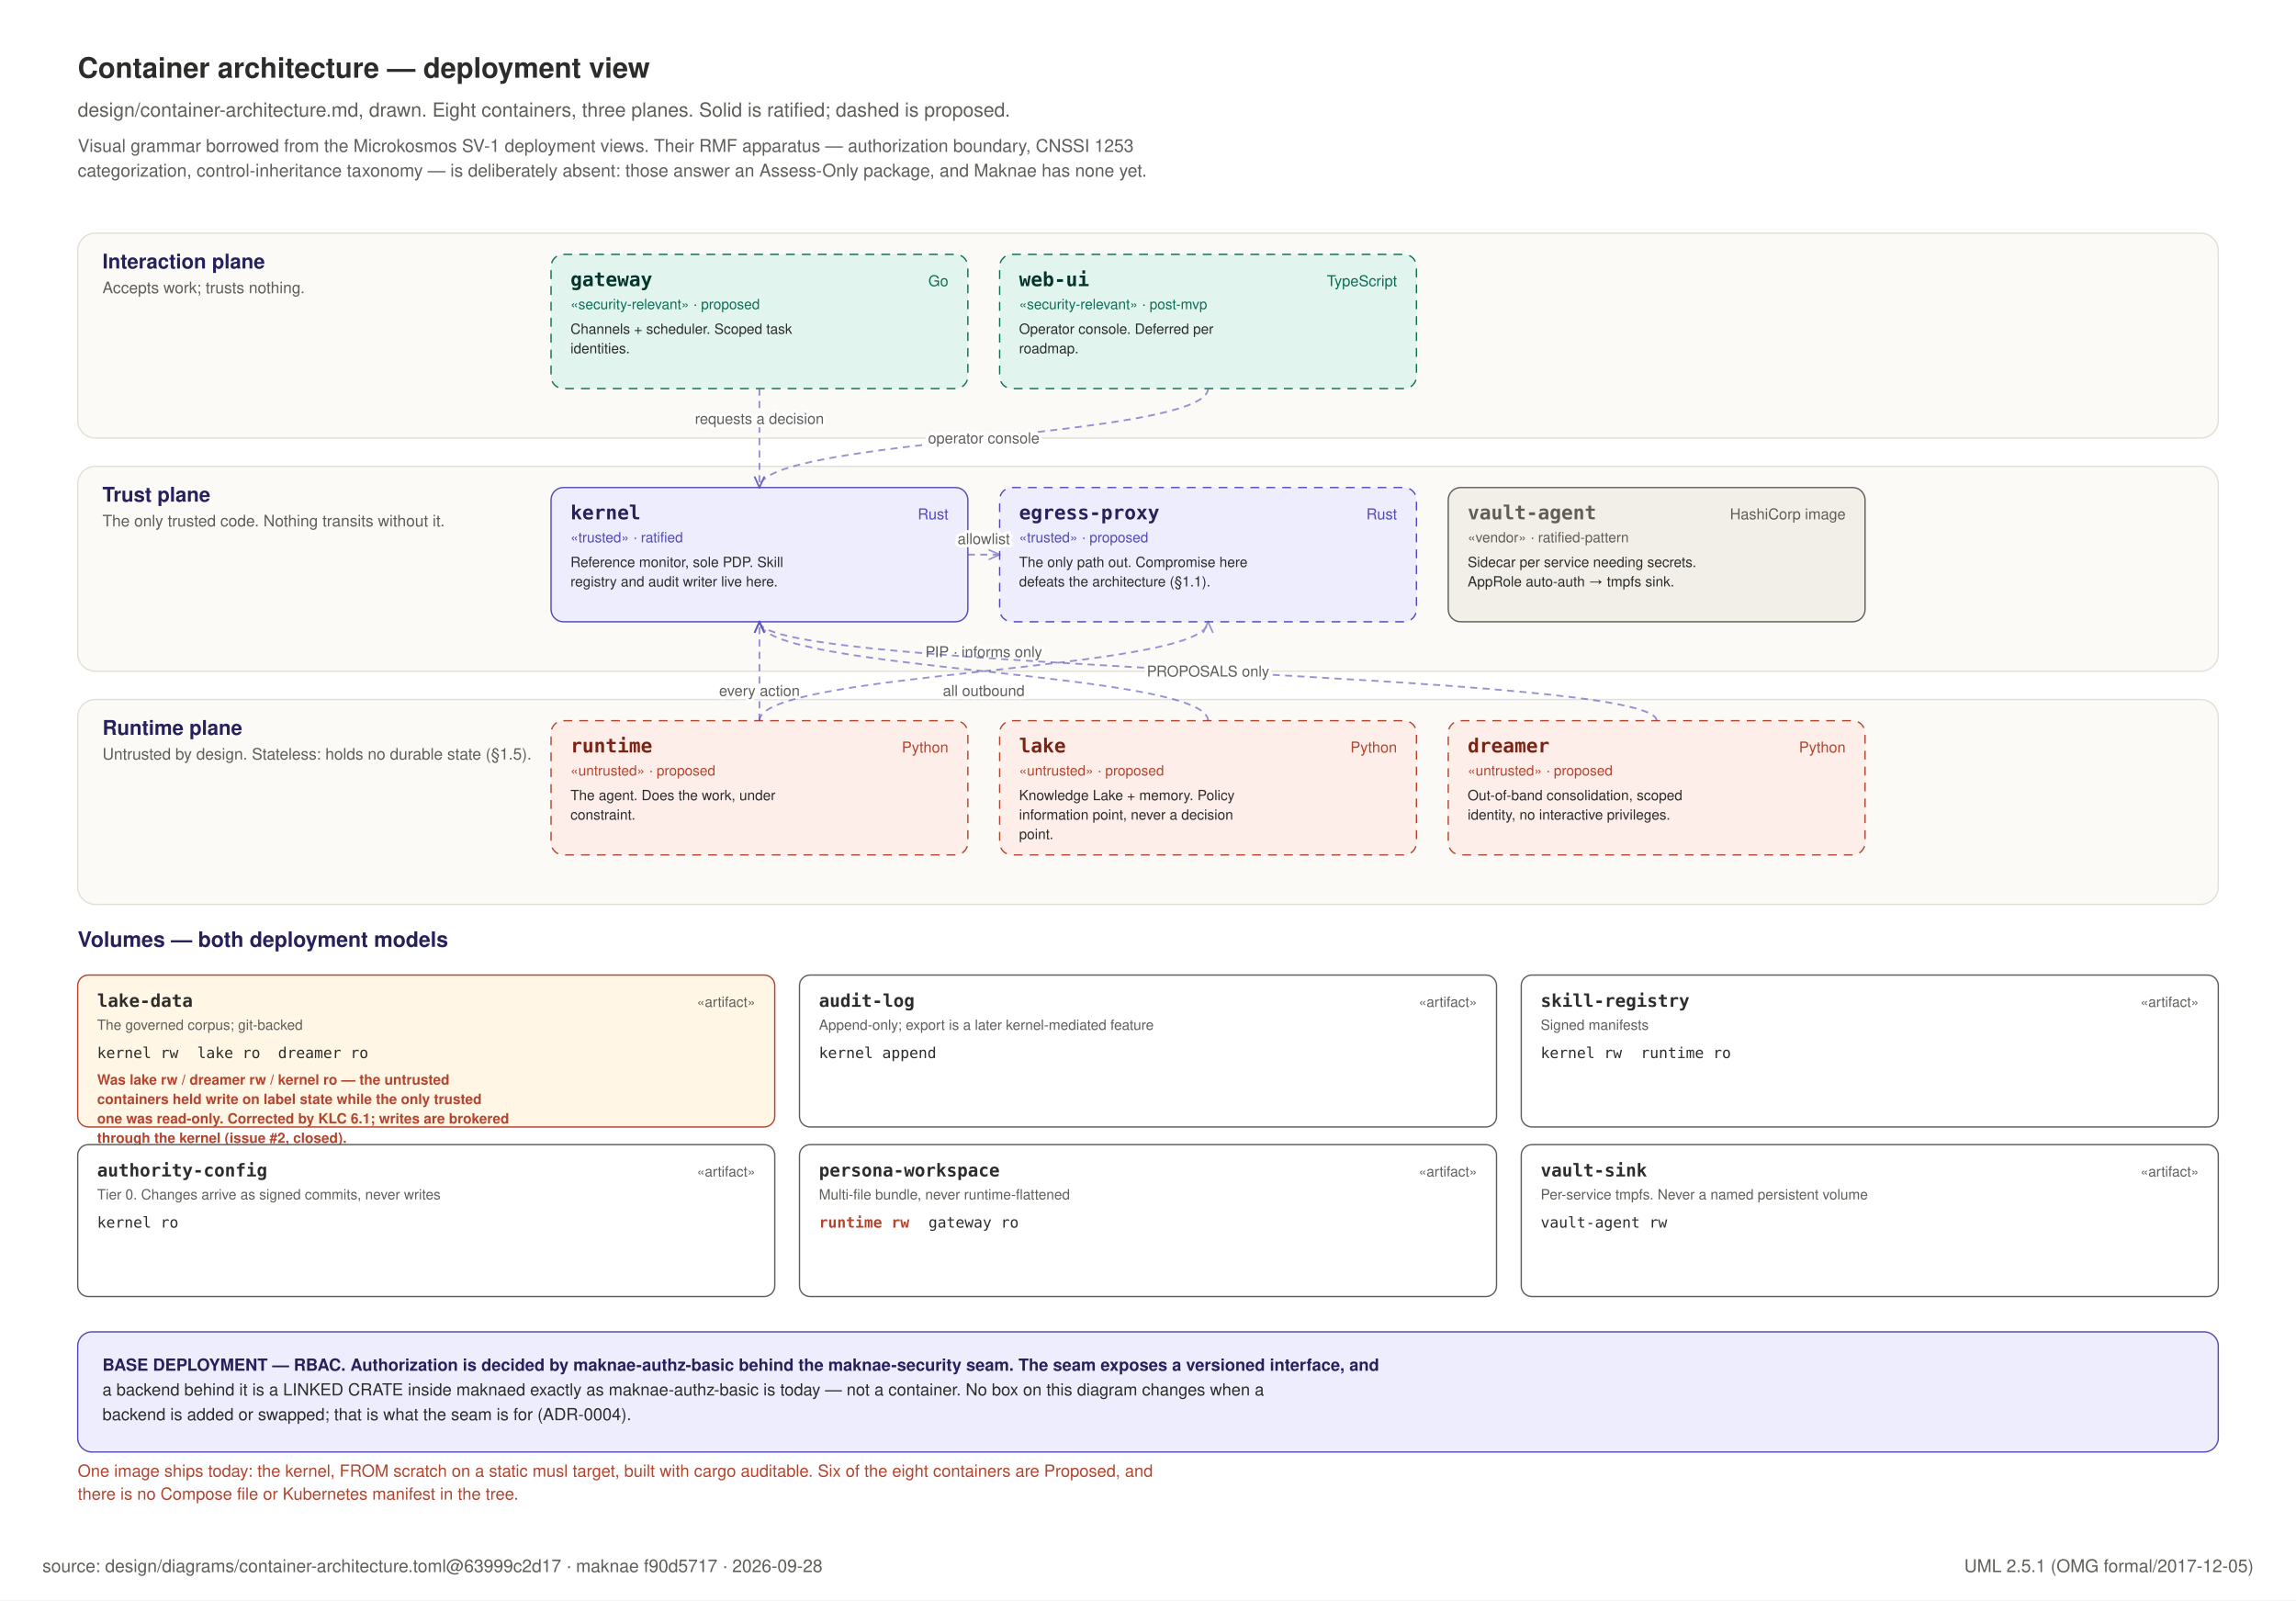
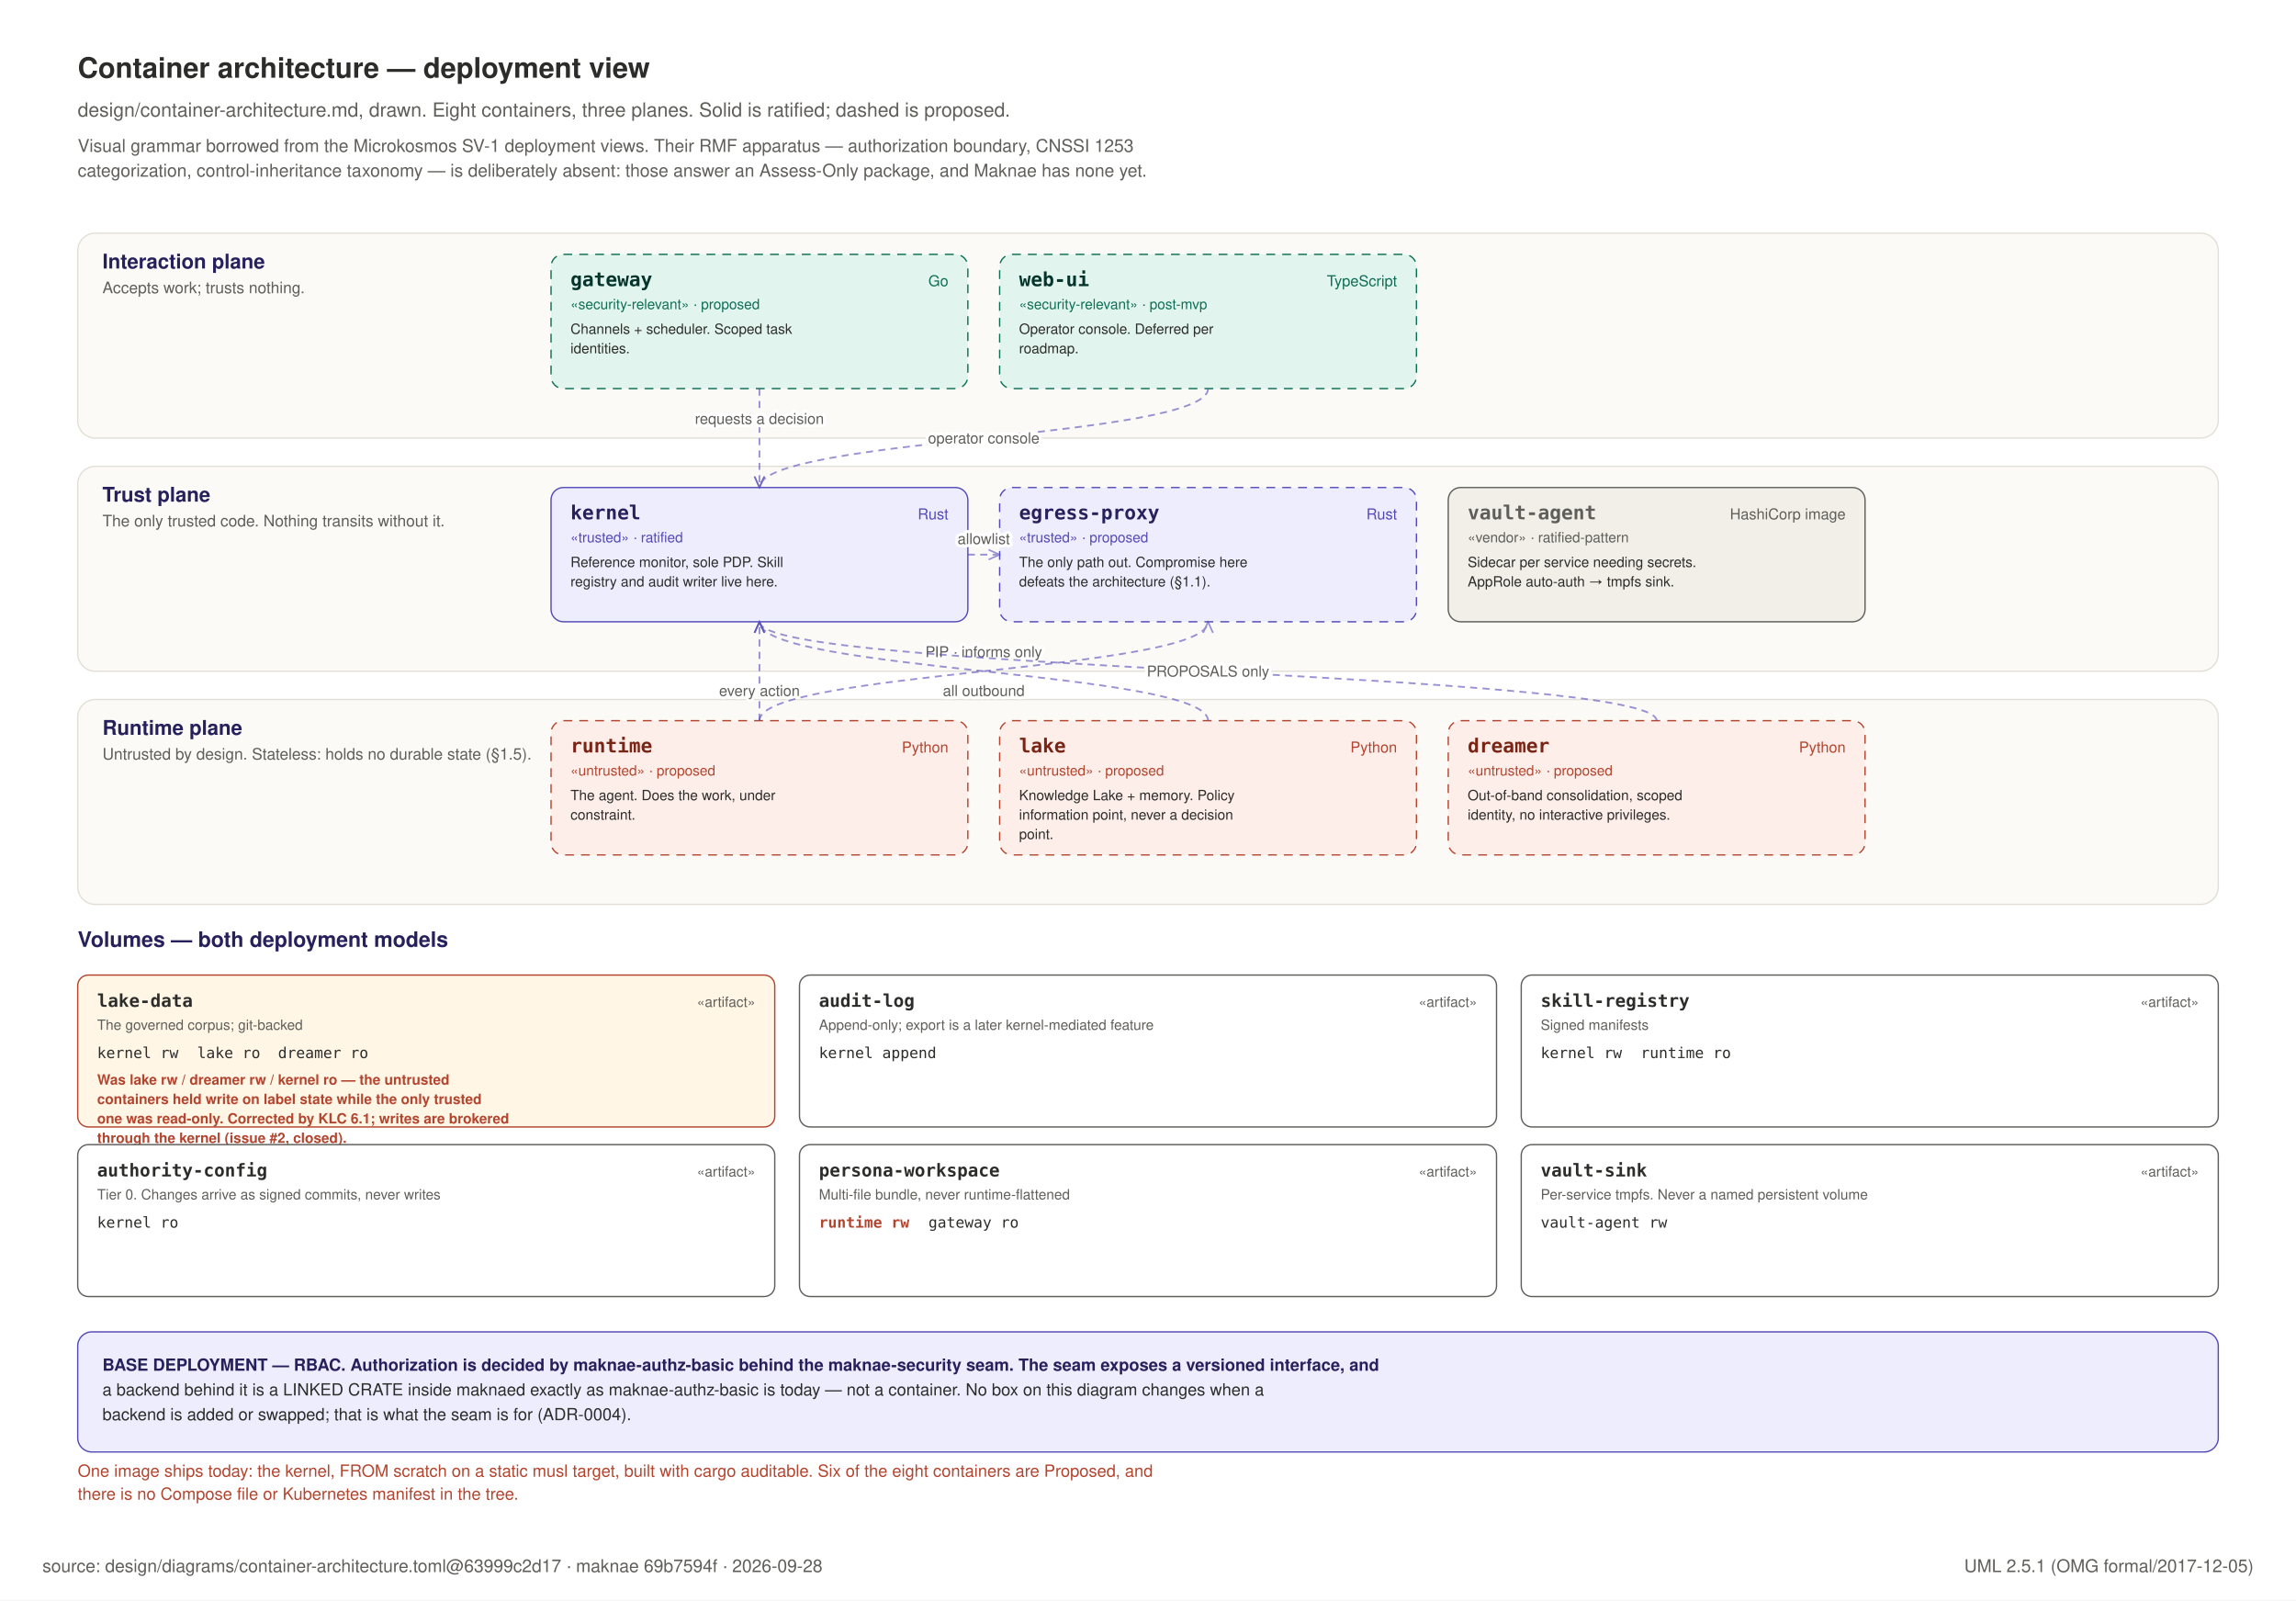
<svg xmlns="http://www.w3.org/2000/svg" width="1300" height="906" viewBox="0 0 1300 906" role="img">
  <rect x="0" y="0" width="1300" height="906" fill="#FFFFFF" />
  <text x="44" y="44" text-anchor="start" font-family="Helvetica, Arial, sans-serif" font-size="16" font-weight="600" fill="#2C2C2A">Container architecture — deployment view</text>
  <text x="44" y="66" text-anchor="start" font-family="Helvetica, Arial, sans-serif" font-size="11" font-weight="400" fill="#5F5E5A">design/container-architecture.md, drawn. Eight containers, three planes. Solid is ratified; dashed is proposed.</text>
  <text x="44" y="86" text-anchor="start" font-family="Helvetica, Arial, sans-serif" font-size="10" font-weight="400" fill="#5F5E5A">Visual grammar borrowed from the Microkosmos SV-1 deployment views. Their RMF apparatus — authorization boundary, CNSSI 1253</text>
  <text x="44" y="100" text-anchor="start" font-family="Helvetica, Arial, sans-serif" font-size="10" font-weight="400" fill="#5F5E5A">categorization, control-inheritance taxonomy — is deliberately absent: those answer an Assess-Only package, and Maknae has none yet.</text>
  <defs>
    <marker id="ca" viewBox="0 0 10 10" refX="9" refY="5" markerWidth="7" markerHeight="7" orient="auto-start-reverse">
      <path d="M 0 1 L 9 5 L 0 9" fill="none" stroke="#534AB7" stroke-width="1.3" />
    </marker>
  </defs>
  <rect x="44" y="132" width="1212" height="116" rx="10" fill="#FBFAF7" stroke="#E2DFD6" stroke-width="0.75" />
  <text x="58" y="152" text-anchor="start" font-family="Helvetica, Arial, sans-serif" font-size="11.5" font-weight="700" fill="#26215C">Interaction plane</text>
  <text x="58" y="166" text-anchor="start" font-family="Helvetica, Arial, sans-serif" font-size="9" font-weight="400" fill="#5F5E5A">Accepts work; trusts nothing.</text>
  <rect x="312" y="144" width="236" height="76" rx="7" fill="#E1F5EE" stroke="#0F6E56" stroke-width="0.75" stroke-dasharray="5 4" />
  <text x="323" y="162" text-anchor="start" font-family="ui-monospace, SFMono-Regular, Menlo, monospace" font-size="11" font-weight="700" fill="#04342C">gateway</text>
  <text x="537" y="162" text-anchor="end" font-family="Helvetica, Arial, sans-serif" font-size="8.5" font-weight="400" fill="#0F6E56">Go</text>
  <text x="323" y="175" text-anchor="start" font-family="Helvetica, Arial, sans-serif" font-size="8" font-weight="400" fill="#0F6E56">«security-relevant» · proposed</text>
  <text x="323" y="189" text-anchor="start" font-family="Helvetica, Arial, sans-serif" font-size="8" font-weight="400" fill="#2C2C2A">Channels + scheduler. Scoped task</text>
  <text x="323" y="200" text-anchor="start" font-family="Helvetica, Arial, sans-serif" font-size="8" font-weight="400" fill="#2C2C2A">identities.</text>
  <rect x="566" y="144" width="236" height="76" rx="7" fill="#E1F5EE" stroke="#0F6E56" stroke-width="0.75" stroke-dasharray="5 4" />
  <text x="577" y="162" text-anchor="start" font-family="ui-monospace, SFMono-Regular, Menlo, monospace" font-size="11" font-weight="700" fill="#04342C">web-ui</text>
  <text x="791" y="162" text-anchor="end" font-family="Helvetica, Arial, sans-serif" font-size="8.5" font-weight="400" fill="#0F6E56">TypeScript</text>
  <text x="577" y="175" text-anchor="start" font-family="Helvetica, Arial, sans-serif" font-size="8" font-weight="400" fill="#0F6E56">«security-relevant» · post-mvp</text>
  <text x="577" y="189" text-anchor="start" font-family="Helvetica, Arial, sans-serif" font-size="8" font-weight="400" fill="#2C2C2A">Operator console. Deferred per</text>
  <text x="577" y="200" text-anchor="start" font-family="Helvetica, Arial, sans-serif" font-size="8" font-weight="400" fill="#2C2C2A">roadmap.</text>
  <rect x="44" y="264" width="1212" height="116" rx="10" fill="#FBFAF7" stroke="#E2DFD6" stroke-width="0.75" />
  <text x="58" y="284" text-anchor="start" font-family="Helvetica, Arial, sans-serif" font-size="11.5" font-weight="700" fill="#26215C">Trust plane</text>
  <text x="58" y="298" text-anchor="start" font-family="Helvetica, Arial, sans-serif" font-size="9" font-weight="400" fill="#5F5E5A">The only trusted code. Nothing transits without it.</text>
  <rect x="312" y="276" width="236" height="76" rx="7" fill="#EEEDFE" stroke="#534AB7" stroke-width="0.75" />
  <text x="323" y="294" text-anchor="start" font-family="ui-monospace, SFMono-Regular, Menlo, monospace" font-size="11" font-weight="700" fill="#26215C">kernel</text>
  <text x="537" y="294" text-anchor="end" font-family="Helvetica, Arial, sans-serif" font-size="8.5" font-weight="400" fill="#534AB7">Rust</text>
  <text x="323" y="307" text-anchor="start" font-family="Helvetica, Arial, sans-serif" font-size="8" font-weight="400" fill="#534AB7">«trusted» · ratified</text>
  <text x="323" y="321" text-anchor="start" font-family="Helvetica, Arial, sans-serif" font-size="8" font-weight="400" fill="#2C2C2A">Reference monitor, sole PDP. Skill</text>
  <text x="323" y="332" text-anchor="start" font-family="Helvetica, Arial, sans-serif" font-size="8" font-weight="400" fill="#2C2C2A">registry and audit writer live here.</text>
  <rect x="566" y="276" width="236" height="76" rx="7" fill="#EEEDFE" stroke="#534AB7" stroke-width="0.75" stroke-dasharray="5 4" />
  <text x="577" y="294" text-anchor="start" font-family="ui-monospace, SFMono-Regular, Menlo, monospace" font-size="11" font-weight="700" fill="#26215C">egress-proxy</text>
  <text x="791" y="294" text-anchor="end" font-family="Helvetica, Arial, sans-serif" font-size="8.5" font-weight="400" fill="#534AB7">Rust</text>
  <text x="577" y="307" text-anchor="start" font-family="Helvetica, Arial, sans-serif" font-size="8" font-weight="400" fill="#534AB7">«trusted» · proposed</text>
  <text x="577" y="321" text-anchor="start" font-family="Helvetica, Arial, sans-serif" font-size="8" font-weight="400" fill="#2C2C2A">The only path out. Compromise here</text>
  <text x="577" y="332" text-anchor="start" font-family="Helvetica, Arial, sans-serif" font-size="8" font-weight="400" fill="#2C2C2A">defeats the architecture (§1.1).</text>
  <rect x="820" y="276" width="236" height="76" rx="7" fill="#F1EFE8" stroke="#5F5E5A" stroke-width="0.75" />
  <text x="831" y="294" text-anchor="start" font-family="ui-monospace, SFMono-Regular, Menlo, monospace" font-size="11" font-weight="700" fill="#5F5E5A">vault-agent</text>
  <text x="1045" y="294" text-anchor="end" font-family="Helvetica, Arial, sans-serif" font-size="8.5" font-weight="400" fill="#5F5E5A">HashiCorp image</text>
  <text x="831" y="307" text-anchor="start" font-family="Helvetica, Arial, sans-serif" font-size="8" font-weight="400" fill="#5F5E5A">«vendor» · ratified-pattern</text>
  <text x="831" y="321" text-anchor="start" font-family="Helvetica, Arial, sans-serif" font-size="8" font-weight="400" fill="#2C2C2A">Sidecar per service needing secrets.</text>
  <text x="831" y="332" text-anchor="start" font-family="Helvetica, Arial, sans-serif" font-size="8" font-weight="400" fill="#2C2C2A">AppRole auto-auth → tmpfs sink.</text>
  <rect x="44" y="396" width="1212" height="116" rx="10" fill="#FBFAF7" stroke="#E2DFD6" stroke-width="0.75" />
  <text x="58" y="416" text-anchor="start" font-family="Helvetica, Arial, sans-serif" font-size="11.5" font-weight="700" fill="#26215C">Runtime plane</text>
  <text x="58" y="430" text-anchor="start" font-family="Helvetica, Arial, sans-serif" font-size="9" font-weight="400" fill="#5F5E5A">Untrusted by design. Stateless: holds no durable state (§1.5).</text>
  <rect x="312" y="408" width="236" height="76" rx="7" fill="#FDEEE9" stroke="#B3452F" stroke-width="0.75" stroke-dasharray="5 4" />
  <text x="323" y="426" text-anchor="start" font-family="ui-monospace, SFMono-Regular, Menlo, monospace" font-size="11" font-weight="700" fill="#7A2415">runtime</text>
  <text x="537" y="426" text-anchor="end" font-family="Helvetica, Arial, sans-serif" font-size="8.5" font-weight="400" fill="#B3452F">Python</text>
  <text x="323" y="439" text-anchor="start" font-family="Helvetica, Arial, sans-serif" font-size="8" font-weight="400" fill="#B3452F">«untrusted» · proposed</text>
  <text x="323" y="453" text-anchor="start" font-family="Helvetica, Arial, sans-serif" font-size="8" font-weight="400" fill="#2C2C2A">The agent. Does the work, under</text>
  <text x="323" y="464" text-anchor="start" font-family="Helvetica, Arial, sans-serif" font-size="8" font-weight="400" fill="#2C2C2A">constraint.</text>
  <rect x="566" y="408" width="236" height="76" rx="7" fill="#FDEEE9" stroke="#B3452F" stroke-width="0.75" stroke-dasharray="5 4" />
  <text x="577" y="426" text-anchor="start" font-family="ui-monospace, SFMono-Regular, Menlo, monospace" font-size="11" font-weight="700" fill="#7A2415">lake</text>
  <text x="791" y="426" text-anchor="end" font-family="Helvetica, Arial, sans-serif" font-size="8.5" font-weight="400" fill="#B3452F">Python</text>
  <text x="577" y="439" text-anchor="start" font-family="Helvetica, Arial, sans-serif" font-size="8" font-weight="400" fill="#B3452F">«untrusted» · proposed</text>
  <text x="577" y="453" text-anchor="start" font-family="Helvetica, Arial, sans-serif" font-size="8" font-weight="400" fill="#2C2C2A">Knowledge Lake + memory. Policy</text>
  <text x="577" y="464" text-anchor="start" font-family="Helvetica, Arial, sans-serif" font-size="8" font-weight="400" fill="#2C2C2A">information point, never a decision</text>
  <text x="577" y="475" text-anchor="start" font-family="Helvetica, Arial, sans-serif" font-size="8" font-weight="400" fill="#2C2C2A">point.</text>
  <rect x="820" y="408" width="236" height="76" rx="7" fill="#FDEEE9" stroke="#B3452F" stroke-width="0.75" stroke-dasharray="5 4" />
  <text x="831" y="426" text-anchor="start" font-family="ui-monospace, SFMono-Regular, Menlo, monospace" font-size="11" font-weight="700" fill="#7A2415">dreamer</text>
  <text x="1045" y="426" text-anchor="end" font-family="Helvetica, Arial, sans-serif" font-size="8.5" font-weight="400" fill="#B3452F">Python</text>
  <text x="831" y="439" text-anchor="start" font-family="Helvetica, Arial, sans-serif" font-size="8" font-weight="400" fill="#B3452F">«untrusted» · proposed</text>
  <text x="831" y="453" text-anchor="start" font-family="Helvetica, Arial, sans-serif" font-size="8" font-weight="400" fill="#2C2C2A">Out-of-band consolidation, scoped</text>
  <text x="831" y="464" text-anchor="start" font-family="Helvetica, Arial, sans-serif" font-size="8" font-weight="400" fill="#2C2C2A">identity, no interactive privileges.</text>
  <path d="M 430 220 C 430 248 430 248 430 276" fill="none" stroke="#534AB7" stroke-width="1" stroke-dasharray="4 3" opacity="0.6" marker-end="url(#ca)" />
  <text x="430.0" y="240.0" text-anchor="middle" font-family="Helvetica, Arial, sans-serif" font-size="8.5" font-weight="400" fill="#5F5E5A" stroke="#FFFFFF" stroke-width="3.5" paint-order="stroke" stroke-linejoin="round">requests a decision</text>
  <path d="M 684 220 C 684 248 430 248 430 276" fill="none" stroke="#534AB7" stroke-width="1" stroke-dasharray="4 3" opacity="0.6" marker-end="url(#ca)" />
  <text x="557.0" y="251.0" text-anchor="middle" font-family="Helvetica, Arial, sans-serif" font-size="8.5" font-weight="400" fill="#5F5E5A" stroke="#FFFFFF" stroke-width="3.5" paint-order="stroke" stroke-linejoin="round">operator console</text>
  <path d="M 430 408 C 430 380 430 380 430 352" fill="none" stroke="#534AB7" stroke-width="1" stroke-dasharray="4 3" opacity="0.6" marker-end="url(#ca)" />
  <text x="430.0" y="394.0" text-anchor="middle" font-family="Helvetica, Arial, sans-serif" font-size="8.5" font-weight="400" fill="#5F5E5A" stroke="#FFFFFF" stroke-width="3.5" paint-order="stroke" stroke-linejoin="round">every action</text>
  <path d="M 684 408 C 684 380 430 380 430 352" fill="none" stroke="#534AB7" stroke-width="1" stroke-dasharray="4 3" opacity="0.6" marker-end="url(#ca)" />
  <text x="557.0" y="372.0" text-anchor="middle" font-family="Helvetica, Arial, sans-serif" font-size="8.5" font-weight="400" fill="#5F5E5A" stroke="#FFFFFF" stroke-width="3.5" paint-order="stroke" stroke-linejoin="round">PIP · informs only</text>
  <path d="M 938 408 C 938 380 430 380 430 352" fill="none" stroke="#534AB7" stroke-width="1" stroke-dasharray="4 3" opacity="0.6" marker-end="url(#ca)" />
  <text x="684.0" y="383.0" text-anchor="middle" font-family="Helvetica, Arial, sans-serif" font-size="8.5" font-weight="400" fill="#5F5E5A" stroke="#FFFFFF" stroke-width="3.5" paint-order="stroke" stroke-linejoin="round">PROPOSALS only</text>
  <path d="M 430 408 C 430 380 684 380 684 352" fill="none" stroke="#534AB7" stroke-width="1" stroke-dasharray="4 3" opacity="0.6" marker-end="url(#ca)" />
  <text x="557.0" y="394.0" text-anchor="middle" font-family="Helvetica, Arial, sans-serif" font-size="8.5" font-weight="400" fill="#5F5E5A" stroke="#FFFFFF" stroke-width="3.5" paint-order="stroke" stroke-linejoin="round">all outbound</text>
  <path d="M 548 314 C 548 314 566 314 566 314" fill="none" stroke="#534AB7" stroke-width="1" stroke-dasharray="4 3" opacity="0.6" marker-end="url(#ca)" />
  <text x="557.0" y="308.0" text-anchor="middle" font-family="Helvetica, Arial, sans-serif" font-size="8.5" font-weight="400" fill="#5F5E5A" stroke="#FFFFFF" stroke-width="3.5" paint-order="stroke" stroke-linejoin="round">allowlist</text>
  <text x="44" y="536" text-anchor="start" font-family="Helvetica, Arial, sans-serif" font-size="12" font-weight="700" fill="#26215C">Volumes — both deployment models</text>
  <rect x="44.0" y="552" width="394.667" height="86" rx="6" fill="#FFF6E6" stroke="#B3452F" stroke-width="0.75" />
  <text x="55.0" y="570" text-anchor="start" font-family="ui-monospace, SFMono-Regular, Menlo, monospace" font-size="10" font-weight="700" fill="#2C2C2A">lake-data</text>
  <text x="427.667" y="570" text-anchor="end" font-family="Helvetica, Arial, sans-serif" font-size="8" font-weight="400" fill="#5F5E5A">«artifact»</text>
  <text x="55.0" y="583" text-anchor="start" font-family="Helvetica, Arial, sans-serif" font-size="8" font-weight="400" fill="#5F5E5A">The governed corpus; git-backed</text>
  <text x="55.0" y="599" text-anchor="start" font-family="ui-monospace, SFMono-Regular, Menlo, monospace" font-size="8.5" font-weight="400" fill="#2C2C2A">kernel rw</text>
  <text x="111.6" y="599" text-anchor="start" font-family="ui-monospace, SFMono-Regular, Menlo, monospace" font-size="8.5" font-weight="400" fill="#2C2C2A">lake ro</text>
  <text x="157.4" y="599" text-anchor="start" font-family="ui-monospace, SFMono-Regular, Menlo, monospace" font-size="8.5" font-weight="400" fill="#2C2C2A">dreamer ro</text>
  <text x="55.0" y="614" text-anchor="start" font-family="Helvetica, Arial, sans-serif" font-size="8" font-weight="600" fill="#B3452F">Was lake rw / dreamer rw / kernel ro — the untrusted</text>
  <text x="55.0" y="625" text-anchor="start" font-family="Helvetica, Arial, sans-serif" font-size="8" font-weight="600" fill="#B3452F">containers held write on label state while the only trusted</text>
  <text x="55.0" y="636" text-anchor="start" font-family="Helvetica, Arial, sans-serif" font-size="8" font-weight="600" fill="#B3452F">one was read-only. Corrected by KLC 6.1; writes are brokered</text>
  <text x="55.0" y="647" text-anchor="start" font-family="Helvetica, Arial, sans-serif" font-size="8" font-weight="600" fill="#B3452F">through the kernel (issue #2, closed).</text>
  <rect x="452.667" y="552" width="394.667" height="86" rx="6" fill="#FFFFFF" stroke="#5F5E5A" stroke-width="0.75" />
  <text x="463.667" y="570" text-anchor="start" font-family="ui-monospace, SFMono-Regular, Menlo, monospace" font-size="10" font-weight="700" fill="#2C2C2A">audit-log</text>
  <text x="836.333" y="570" text-anchor="end" font-family="Helvetica, Arial, sans-serif" font-size="8" font-weight="400" fill="#5F5E5A">«artifact»</text>
  <text x="463.667" y="583" text-anchor="start" font-family="Helvetica, Arial, sans-serif" font-size="8" font-weight="400" fill="#5F5E5A">Append-only; export is a later kernel-mediated feature</text>
  <text x="463.667" y="599" text-anchor="start" font-family="ui-monospace, SFMono-Regular, Menlo, monospace" font-size="8.5" font-weight="400" fill="#2C2C2A">kernel append</text>
  <rect x="861.333" y="552" width="394.667" height="86" rx="6" fill="#FFFFFF" stroke="#5F5E5A" stroke-width="0.75" />
  <text x="872.333" y="570" text-anchor="start" font-family="ui-monospace, SFMono-Regular, Menlo, monospace" font-size="10" font-weight="700" fill="#2C2C2A">skill-registry</text>
  <text x="1245.0" y="570" text-anchor="end" font-family="Helvetica, Arial, sans-serif" font-size="8" font-weight="400" fill="#5F5E5A">«artifact»</text>
  <text x="872.333" y="583" text-anchor="start" font-family="Helvetica, Arial, sans-serif" font-size="8" font-weight="400" fill="#5F5E5A">Signed manifests</text>
  <text x="872.333" y="599" text-anchor="start" font-family="ui-monospace, SFMono-Regular, Menlo, monospace" font-size="8.5" font-weight="400" fill="#2C2C2A">kernel rw</text>
  <text x="928.933" y="599" text-anchor="start" font-family="ui-monospace, SFMono-Regular, Menlo, monospace" font-size="8.5" font-weight="400" fill="#2C2C2A">runtime ro</text>
  <rect x="44.0" y="648" width="394.667" height="86" rx="6" fill="#FFFFFF" stroke="#5F5E5A" stroke-width="0.75" />
  <text x="55.0" y="666" text-anchor="start" font-family="ui-monospace, SFMono-Regular, Menlo, monospace" font-size="10" font-weight="700" fill="#2C2C2A">authority-config</text>
  <text x="427.667" y="666" text-anchor="end" font-family="Helvetica, Arial, sans-serif" font-size="8" font-weight="400" fill="#5F5E5A">«artifact»</text>
  <text x="55.0" y="679" text-anchor="start" font-family="Helvetica, Arial, sans-serif" font-size="8" font-weight="400" fill="#5F5E5A">Tier 0. Changes arrive as signed commits, never writes</text>
  <text x="55.0" y="695" text-anchor="start" font-family="ui-monospace, SFMono-Regular, Menlo, monospace" font-size="8.5" font-weight="400" fill="#2C2C2A">kernel ro</text>
  <rect x="452.667" y="648" width="394.667" height="86" rx="6" fill="#FFFFFF" stroke="#5F5E5A" stroke-width="0.75" />
  <text x="463.667" y="666" text-anchor="start" font-family="ui-monospace, SFMono-Regular, Menlo, monospace" font-size="10" font-weight="700" fill="#2C2C2A">persona-workspace</text>
  <text x="836.333" y="666" text-anchor="end" font-family="Helvetica, Arial, sans-serif" font-size="8" font-weight="400" fill="#5F5E5A">«artifact»</text>
  <text x="463.667" y="679" text-anchor="start" font-family="Helvetica, Arial, sans-serif" font-size="8" font-weight="400" fill="#5F5E5A">Multi-file bundle, never runtime-flattened</text>
  <text x="463.667" y="695" text-anchor="start" font-family="ui-monospace, SFMono-Regular, Menlo, monospace" font-size="8.5" font-weight="700" fill="#B3452F">runtime rw</text>
  <text x="525.667" y="695" text-anchor="start" font-family="ui-monospace, SFMono-Regular, Menlo, monospace" font-size="8.5" font-weight="400" fill="#2C2C2A">gateway ro</text>
  <rect x="861.333" y="648" width="394.667" height="86" rx="6" fill="#FFFFFF" stroke="#5F5E5A" stroke-width="0.75" />
  <text x="872.333" y="666" text-anchor="start" font-family="ui-monospace, SFMono-Regular, Menlo, monospace" font-size="10" font-weight="700" fill="#2C2C2A">vault-sink</text>
  <text x="1245.0" y="666" text-anchor="end" font-family="Helvetica, Arial, sans-serif" font-size="8" font-weight="400" fill="#5F5E5A">«artifact»</text>
  <text x="872.333" y="679" text-anchor="start" font-family="Helvetica, Arial, sans-serif" font-size="8" font-weight="400" fill="#5F5E5A">Per-service tmpfs. Never a named persistent volume</text>
  <text x="872.333" y="695" text-anchor="start" font-family="ui-monospace, SFMono-Regular, Menlo, monospace" font-size="8.5" font-weight="400" fill="#2C2C2A">vault-agent rw</text>
  <rect x="44" y="754" width="1212" height="68" rx="8" fill="#EEEDFE" stroke="#534AB7" stroke-width="0.75" />
  <text x="58" y="776" text-anchor="start" font-family="Helvetica, Arial, sans-serif" font-size="9.5" font-weight="600" fill="#26215C">BASE DEPLOYMENT — RBAC. Authorization is decided by maknae-authz-basic behind the maknae-security seam. The seam exposes a versioned interface, and</text>
  <text x="58" y="790" text-anchor="start" font-family="Helvetica, Arial, sans-serif" font-size="9.5" font-weight="400" fill="#2C2C2A">a backend behind it is a LINKED CRATE inside maknaed exactly as maknae-authz-basic is today — not a container. No box on this diagram changes when a</text>
  <text x="58" y="804" text-anchor="start" font-family="Helvetica, Arial, sans-serif" font-size="9.5" font-weight="400" fill="#2C2C2A">backend is added or swapped; that is what the seam is for (ADR-0004).</text>
  <text x="44" y="836" text-anchor="start" font-family="Helvetica, Arial, sans-serif" font-size="9.5" font-weight="400" fill="#B3452F">One image ships today: the kernel, FROM scratch on a static musl target, built with cargo auditable. Six of the eight containers are Proposed, and</text>
  <text x="44" y="849" text-anchor="start" font-family="Helvetica, Arial, sans-serif" font-size="9.5" font-weight="400" fill="#B3452F">there is no Compose file or Kubernetes manifest in the tree.</text>
-   <text x="24" y="890" text-anchor="start" font-family="Helvetica, Arial, sans-serif" font-size="10" font-weight="400" fill="#5F5E5A">source: design/diagrams/container-architecture.toml@63999c2d17 · maknae f90d5717 · 2026-09-28</text>
+   <text x="24" y="890" text-anchor="start" font-family="Helvetica, Arial, sans-serif" font-size="10" font-weight="400" fill="#5F5E5A">source: design/diagrams/container-architecture.toml@63999c2d17 · maknae 69b7594f · 2026-09-28</text>
  <text x="1276" y="890" text-anchor="end" font-family="Helvetica, Arial, sans-serif" font-size="10" font-weight="400" fill="#5F5E5A">UML 2.5.1 (OMG formal/2017-12-05)</text>
</svg>
